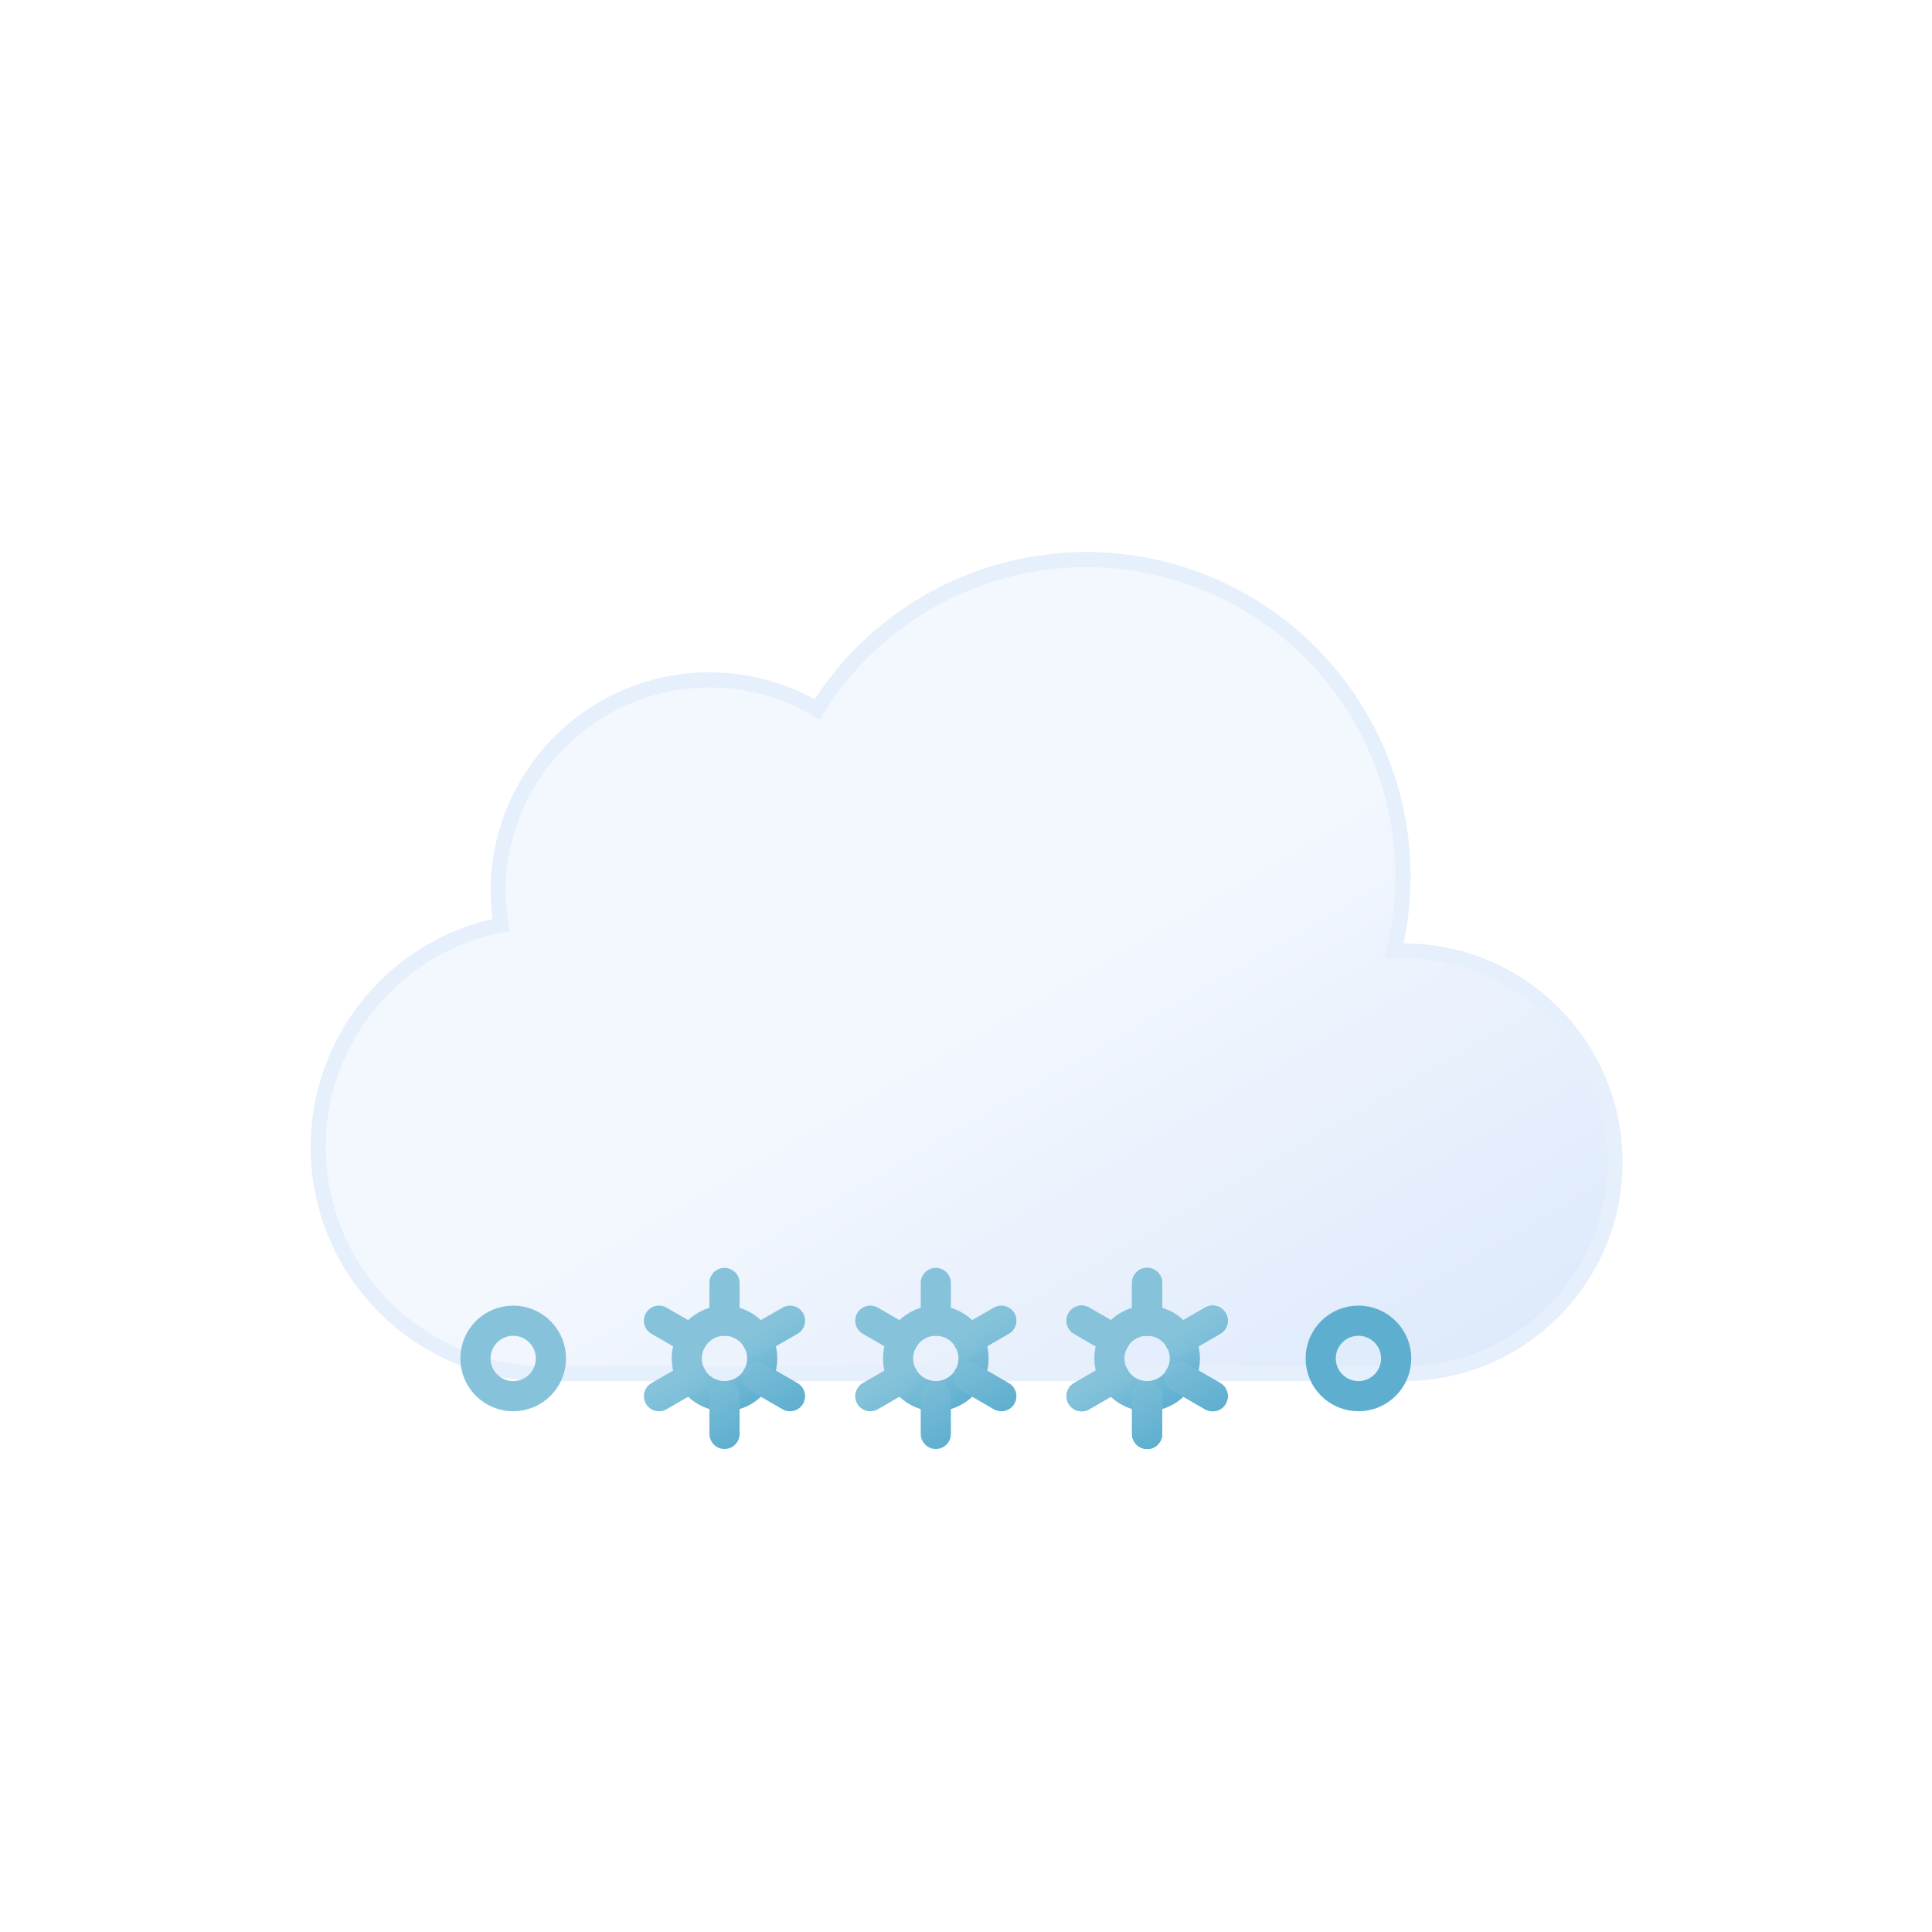
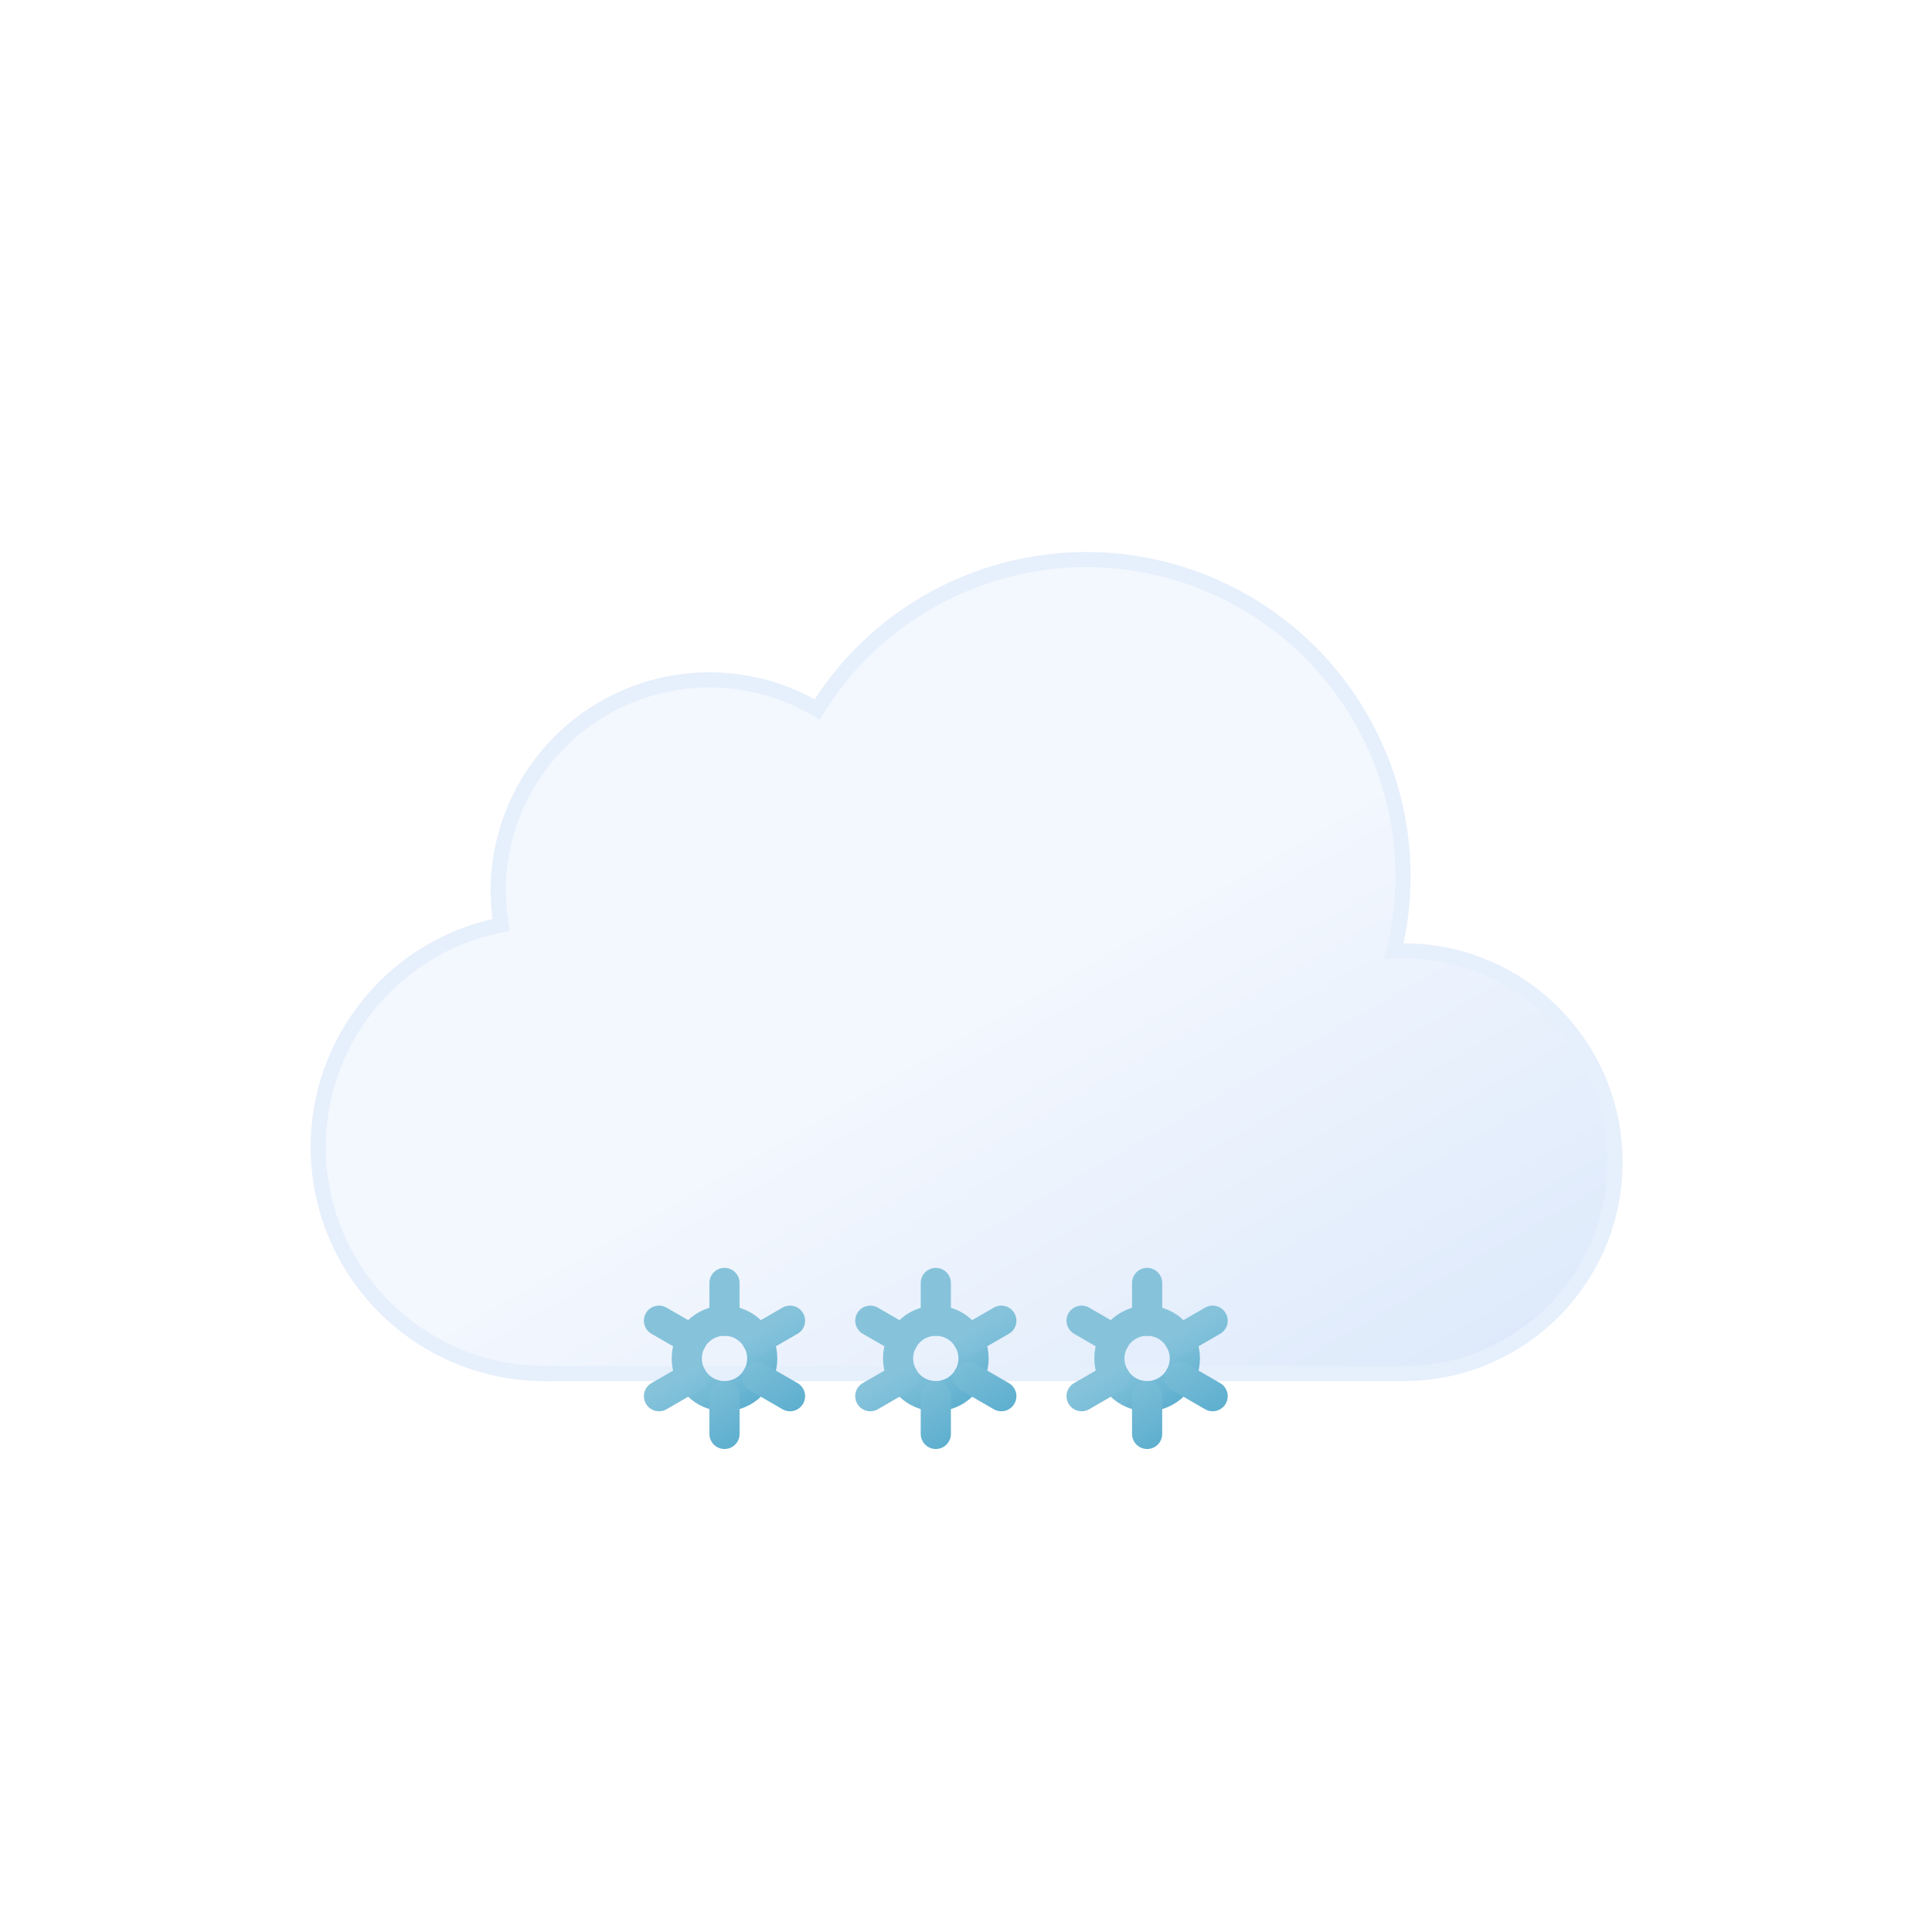
<svg xmlns="http://www.w3.org/2000/svg" xmlns:xlink="http://www.w3.org/1999/xlink" viewBox="0 0 64 64">
  <defs>
    <linearGradient id="a" x1="22.56" y1="21.96" x2="39.2" y2="50.8" gradientUnits="userSpaceOnUse">
      <stop offset="0" stop-color="#f3f7fe" />
      <stop offset="0.45" stop-color="#f3f7fe" />
      <stop offset="1" stop-color="#deeafb" />
    </linearGradient>
    <linearGradient id="b" x1="30.12" y1="43.48" x2="31.88" y2="46.52" gradientUnits="userSpaceOnUse">
      <stop offset="0" stop-color="#86c3db" />
      <stop offset="0.45" stop-color="#86c3db" />
      <stop offset="1" stop-color="#5eafcf" />
    </linearGradient>
    <linearGradient id="c" x1="29.67" y1="42.69" x2="32.33" y2="47.31" xlink:href="#b" />
    <linearGradient id="d" x1="23.12" y1="43.48" x2="24.88" y2="46.52" xlink:href="#b" />
    <linearGradient id="e" x1="22.67" y1="42.69" x2="25.33" y2="47.31" xlink:href="#b" />
    <linearGradient id="f" x1="37.12" y1="43.48" x2="38.88" y2="46.52" xlink:href="#b" />
    <linearGradient id="g" x1="36.67" y1="42.69" x2="39.33" y2="47.31" xlink:href="#b" />
  </defs>
  <path d="M46.5,31.5l-.32,0a10.49,10.49,0,0,0-19.11-8,7,7,0,0,0-10.57,6,7.21,7.21,0,0,0,.1,1.14A7.5,7.5,0,0,0,18,45.5a4.19,4.19,0,0,0,.5,0v0h28a7,7,0,0,0,0-14Z" stroke="#e6effc" stroke-miterlimit="10" stroke-width="0.5" fill="url(#a)" />
  <g>
    <circle cx="31" cy="45" r="1.25" fill="none" stroke-miterlimit="10" stroke="url(#b)" />
    <path d="M33.17,46.25l-1.09-.63m-2.16-1.24-1.09-.63M31,42.5v1.25m0,3.75V46.25m-1.08-.63-1.09.63m4.34-2.5-1.09.63" fill="none" stroke-linecap="round" stroke-miterlimit="10" stroke="url(#c)" />
    <animateTransform attributeName="transform" type="translate" additive="sum" values="-1 -6; 1 12" dur="4s" repeatCount="indefinite" />
    <animateTransform attributeName="transform" type="rotate" additive="sum" values="0 31 45; 360 31 45" dur="9s" repeatCount="indefinite" />
    <animate attributeName="opacity" values="0;1;1;1;0" dur="4s" repeatCount="indefinite" />
  </g>
  <g>
    <circle cx="24" cy="45" r="1.25" fill="none" stroke-miterlimit="10" stroke="url(#d)" />
    <path d="M26.17,46.25l-1.09-.63m-2.16-1.24-1.09-.63M24,42.5v1.25m0,3.75V46.25m-1.08-.63-1.09.63m4.34-2.5-1.09.63" fill="none" stroke-linecap="round" stroke-miterlimit="10" stroke="url(#e)" />
    <animateTransform attributeName="transform" type="translate" additive="sum" values="1 -6; -1 12" begin="-2s" dur="4s" repeatCount="indefinite" />
    <animateTransform attributeName="transform" type="rotate" additive="sum" values="0 24 45; 360 24 45" dur="9s" repeatCount="indefinite" />
    <animate attributeName="opacity" values="0;1;1;1;0" begin="-2s" dur="4s" repeatCount="indefinite" />
  </g>
  <g>
    <circle cx="38" cy="45" r="1.25" fill="none" stroke-miterlimit="10" stroke="url(#f)" />
    <path d="M40.17,46.25l-1.09-.63m-2.16-1.24-1.09-.63M38,42.5v1.25m0,3.75V46.25m-1.08-.63-1.09.63m4.34-2.5-1.09.63" fill="none" stroke-linecap="round" stroke-miterlimit="10" stroke="url(#g)" />
    <animateTransform attributeName="transform" type="translate" additive="sum" values="1 -6; -1 12" begin="-1s" dur="4s" repeatCount="indefinite" />
    <animateTransform attributeName="transform" type="rotate" additive="sum" values="0 38 45; 360 38 45" dur="9s" repeatCount="indefinite" />
    <animate attributeName="opacity" values="0;1;1;1;0" begin="-1s" dur="4s" repeatCount="indefinite" />
  </g>
-   <g>
-     <circle cx="17" cy="45" r="1.25" fill="none" stroke-miterlimit="10" stroke="url(#f)" />
-     <path d="M40.17,46.25l-1.09-.63m-2.16-1.24-1.09-.63M38,42.5v1.25m0,3.75V46.25m-1.08-.63-1.09.63m4.34-2.5-1.09.63" fill="none" stroke-linecap="round" stroke-miterlimit="10" stroke="url(#g)" />
-     <animateTransform attributeName="transform" type="translate" additive="sum" values="1 -6; -1 12" begin="-1s" dur="4s" repeatCount="indefinite" />
-     <animateTransform attributeName="transform" type="rotate" additive="sum" values="0 38 45; 360 38 45" dur="9s" repeatCount="indefinite" />
-     <animate attributeName="opacity" values="0;1;1;1;0" begin="-3s" dur="4s" repeatCount="indefinite" />
-   </g>
-   <g>
-     <circle cx="45" cy="45" r="1.25" fill="none" stroke-miterlimit="10" stroke="url(#f)" />
-     <path d="M40.17,46.25l-1.09-.63m-2.16-1.24-1.09-.63M38,42.5v1.25m0,3.75V46.25m-1.08-.63-1.09.63m4.34-2.5-1.09.63" fill="none" stroke-linecap="round" stroke-miterlimit="10" stroke="url(#g)" />
-     <animateTransform attributeName="transform" type="translate" additive="sum" values="1 -6; -1 12" begin="-1s" dur="4s" repeatCount="indefinite" />
-     <animateTransform attributeName="transform" type="rotate" additive="sum" values="0 38 45; 360 38 45" dur="9s" repeatCount="indefinite" />
-     <animate attributeName="opacity" values="0;1;1;1;0" begin="0s" dur="4s" repeatCount="indefinite" />
-   </g>
</svg>
